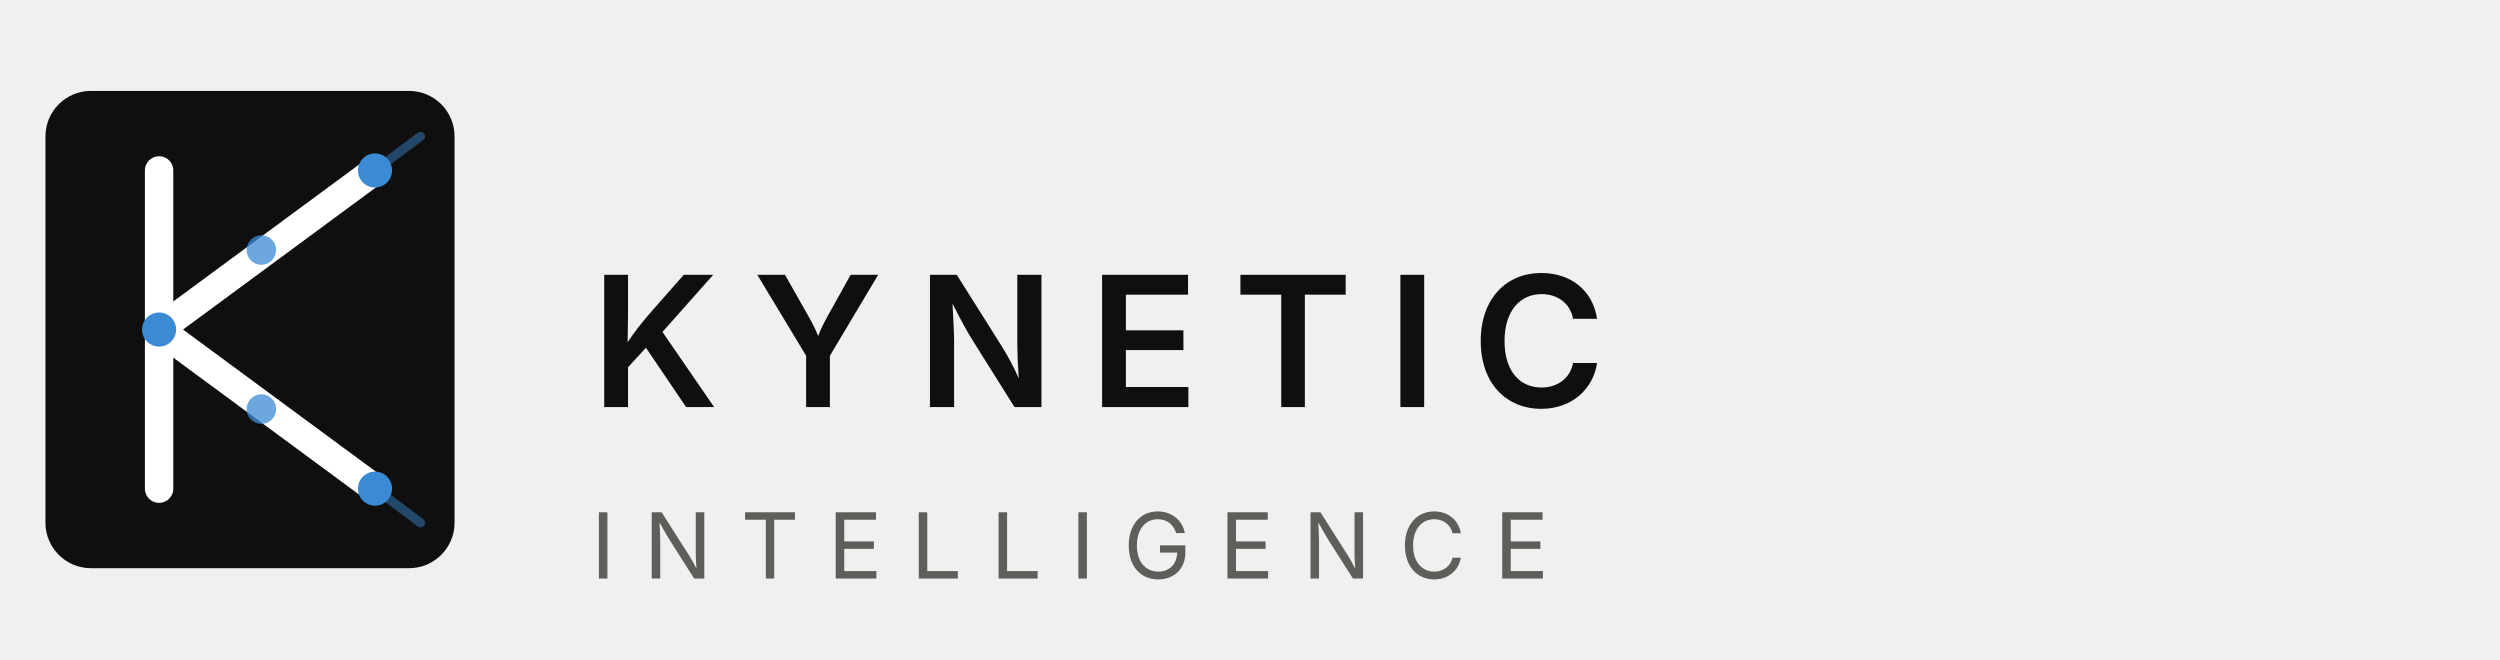
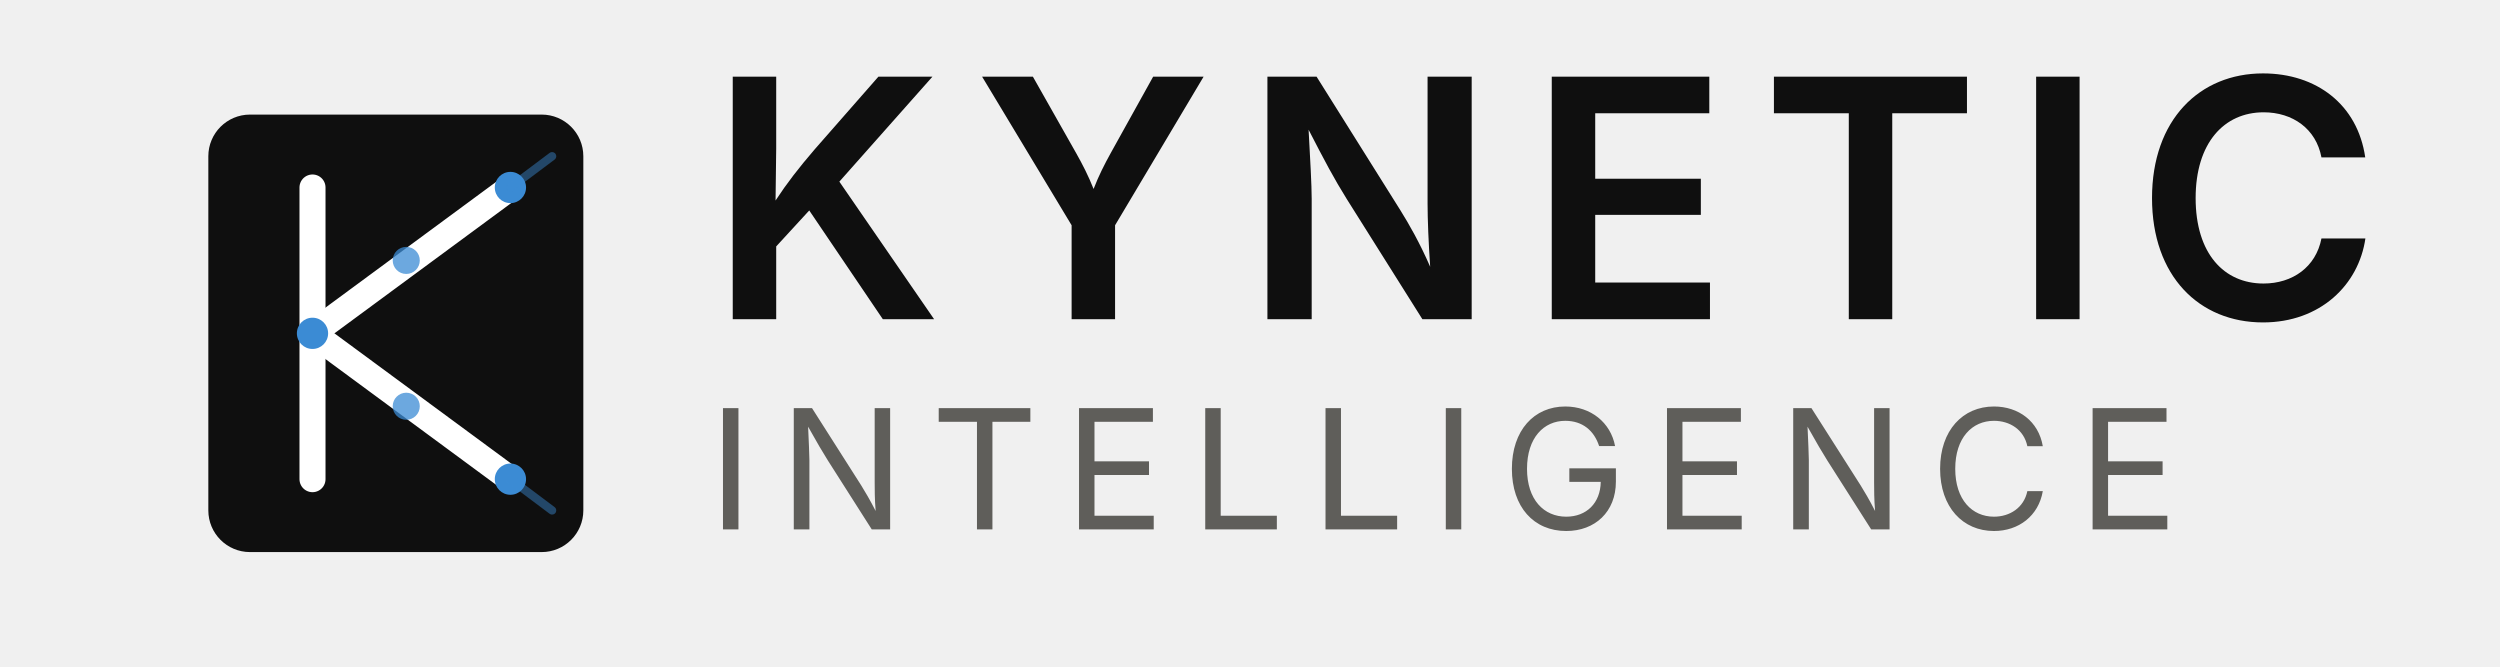
- <svg xmlns="http://www.w3.org/2000/svg" width="220" height="58" viewBox="0 0 220 58">
-   <rect x="4" y="8" width="36" height="42" rx="4" fill="#0F0F0F" />
-   <line x1="14" y1="15" x2="14" y2="43" stroke="#ffffff" stroke-width="2.5" stroke-linecap="round" />
-   <line x1="14" y1="29" x2="33" y2="15" stroke="#ffffff" stroke-width="2.5" stroke-linecap="round" />
-   <line x1="14" y1="29" x2="33" y2="43" stroke="#ffffff" stroke-width="2.5" stroke-linecap="round" />
-   <circle cx="14" cy="29" r="1.5" fill="#3B8BD4" />
-   <circle cx="23" cy="22" r="1.3" fill="#3B8BD4" opacity="0.75" />
-   <circle cx="33" cy="15" r="1.5" fill="#3B8BD4" />
-   <circle cx="23" cy="36" r="1.3" fill="#3B8BD4" opacity="0.75" />
-   <circle cx="33" cy="43" r="1.5" fill="#3B8BD4" />
-   <line x1="33" y1="15" x2="37" y2="12" stroke="#3B8BD4" stroke-width="0.8" stroke-linecap="round" opacity="0.45" />
-   <line x1="33" y1="43" x2="37" y2="46" stroke="#3B8BD4" stroke-width="0.8" stroke-linecap="round" opacity="0.45" />
-   <text x="52" y="30" font-family="'Inter', 'Helvetica Neue', Helvetica, Arial, sans-serif" font-size="16" font-weight="600" letter-spacing="3" fill="#0F0F0F" dominant-baseline="central">KYNETIC</text>
-   <text x="52" y="48" font-family="'Inter', 'Helvetica Neue', Helvetica, Arial, sans-serif" font-size="8" font-weight="400" letter-spacing="2.5" fill="#5F5E5A" dominant-baseline="central">INTELLIGENCE</text>
+ <svg xmlns="http://www.w3.org/2000/svg" width="240" height="64" viewBox="0 0 240 64">
+   <rect x="20" y="11" width="36" height="42" rx="4" fill="#0F0F0F" />
+   <line x1="30" y1="18" x2="30" y2="46" stroke="#ffffff" stroke-width="2.5" stroke-linecap="round" />
+   <line x1="30" y1="32" x2="49" y2="18" stroke="#ffffff" stroke-width="2.5" stroke-linecap="round" />
+   <line x1="30" y1="32" x2="49" y2="46" stroke="#ffffff" stroke-width="2.5" stroke-linecap="round" />
+   <circle cx="30" cy="32" r="1.5" fill="#3B8BD4" />
+   <circle cx="39" cy="25" r="1.3" fill="#3B8BD4" opacity="0.75" />
+   <circle cx="49" cy="18" r="1.5" fill="#3B8BD4" />
+   <circle cx="39" cy="39" r="1.3" fill="#3B8BD4" opacity="0.75" />
+   <circle cx="49" cy="46" r="1.5" fill="#3B8BD4" />
+   <line x1="49" y1="18" x2="53" y2="15" stroke="#3B8BD4" stroke-width="0.8" stroke-linecap="round" opacity="0.45" />
+   <line x1="49" y1="46" x2="53" y2="49" stroke="#3B8BD4" stroke-width="0.8" stroke-linecap="round" opacity="0.45" />
+   <text x="68" y="19" font-family="'Inter', 'Helvetica Neue', Helvetica, Arial, sans-serif" font-size="32" font-weight="600" letter-spacing="3" fill="#0F0F0F" dominant-baseline="central">KYNETIC</text>
+   <text x="68" y="45" font-family="'Inter', 'Helvetica Neue', Helvetica, Arial, sans-serif" font-size="16" font-weight="400" letter-spacing="2.5" fill="#5F5E5A" dominant-baseline="central">INTELLIGENCE</text>
</svg>
